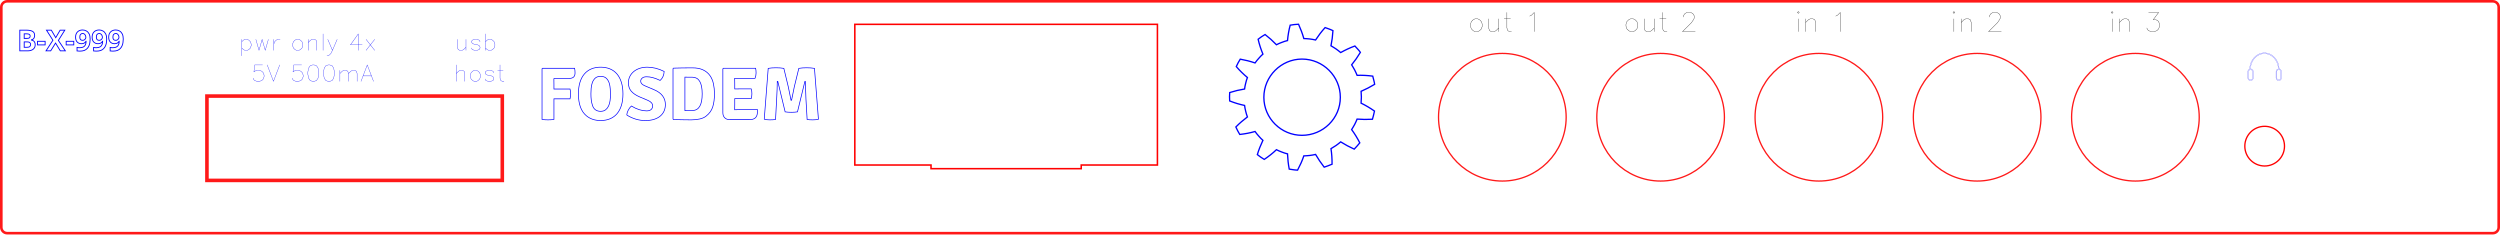
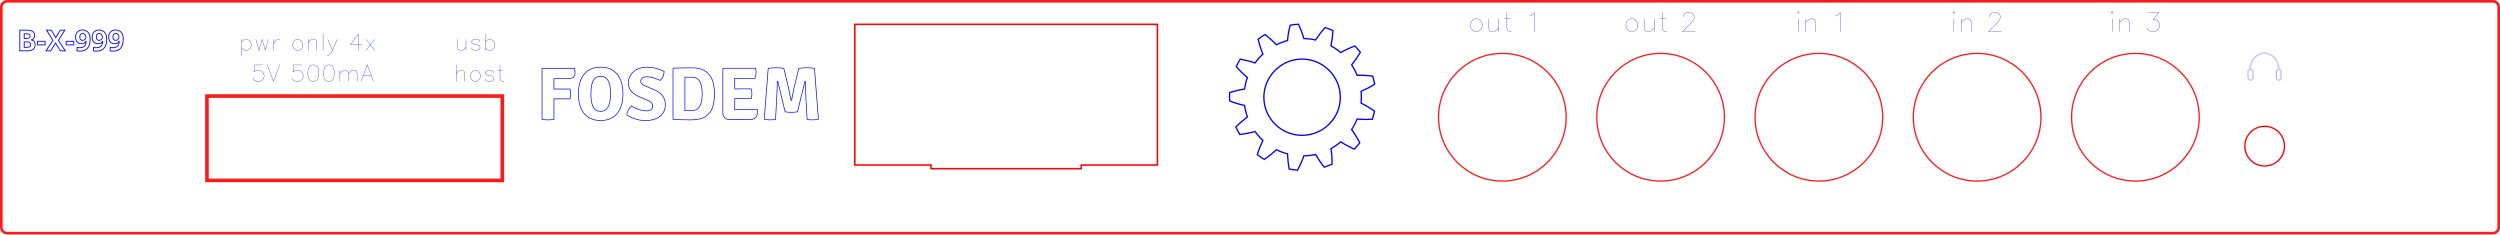
<svg xmlns="http://www.w3.org/2000/svg" width="426.5mm" height="40mm" viewBox="0 0 426.5 40" version="1.1" id="svg2045" xml:space="preserve">
  <defs id="defs2042">
    <rect x="283.145" y="-83.638" width="91.592" height="71.041" id="rect47902" />
    <rect x="927.118" y="11.06" width="88.815" height="33.855" id="rect41441" />
    <rect x="117.728" y="-71.926" width="412.623" height="112.643" id="rect27093" />
    <rect x="927.118" y="11.06" width="88.815" height="33.855" id="rect41441-2" />
    <rect x="927.118" y="11.06" width="88.815" height="33.855" id="rect41441-8" />
  </defs>
  <g id="layer1" transform="translate(-0.249994, 0)">
    <rect style="opacity:0.9;fill:none;stroke:#ff0000;stroke-width:0.447;stop-color:#000000" id="outline" width="426.053" height="39.553" x="0.474" y="0.224" rx="0.999" />
    <rect style="opacity:0.9;fill:none;stroke:#ff0000;stroke-width:0.612;stop-color:#000000" id="slot-ethernet-0" width="50.388" height="14.388" x="35.553" y="16.389" />
    <g id="logo" transform="matrix(0.5948911,0,0,0.5948911,28.09666,4.185147)">
      <g id="g1289" transform="matrix(1.315312,0,0,1.315312,-62.52989,-6.426502)">
        <path id="path41" style="fill:none;fill-opacity:1;fill-rule:nonzero;stroke:#0000ff;stroke-width:0.149" d="m 132.71,16.647 0.016,1.273 v 1.028 h 3.508 c 0.087,0.327 0.131,0.683 0.131,1.069 0,0.386 -0.044,0.742 -0.131,1.069 h -3.508 v 4.487 c -0.346,0.065 -0.779,0.098 -1.298,0.098 -0.519,0 -0.951,-0.033 -1.297,-0.098 V 14.526 l 0.114,-0.098 h 6.984 c 0.065,0.272 0.098,0.612 0.098,1.02 0,0.408 -0.112,0.71 -0.335,0.906 -0.224,0.196 -0.576,0.294 -1.056,0.294 h -3.226" />
        <path id="path43" style="fill:none;fill-opacity:1;fill-rule:nonzero;stroke:#0000ff;stroke-width:0.149" d="m 141.13,22.537 c 0.294,0.849 0.887,1.273 1.779,1.273 0.446,0 0.808,-0.111 1.086,-0.335 0.277,-0.223 0.495,-0.506 0.652,-0.849 0.158,-0.342 0.264,-0.726 0.318,-1.15 0.055,-0.424 0.082,-0.843 0.082,-1.256 0,-0.381 -0.013,-0.805 -0.041,-1.273 -0.027,-0.467 -0.106,-0.905 -0.237,-1.313 -0.131,-0.408 -0.337,-0.751 -0.62,-1.028 -0.283,-0.277 -0.697,-0.416 -1.241,-0.416 -0.522,0 -0.921,0.133 -1.199,0.399 -0.277,0.267 -0.484,0.596 -0.62,0.987 -0.136,0.392 -0.22,0.807 -0.253,1.248 -0.032,0.441 -0.048,0.83 -0.048,1.167 0,0.5 0.024,0.946 0.073,1.338 0.048,0.392 0.138,0.794 0.269,1.207 z m -1.321,2.252 c -1.164,-0.968 -1.746,-2.561 -1.746,-4.781 0,-0.957 0.111,-1.798 0.335,-2.521 0.223,-0.723 0.544,-1.33 0.962,-1.819 0.419,-0.49 0.927,-0.859 1.526,-1.109 0.599,-0.251 1.273,-0.375 2.023,-0.375 0.751,0 1.428,0.125 2.032,0.375 0.604,0.25 1.115,0.623 1.534,1.117 0.419,0.496 0.739,1.104 0.962,1.828 0.223,0.723 0.335,1.558 0.335,2.505 0,0.946 -0.112,1.781 -0.335,2.504 -0.223,0.724 -0.544,1.33 -0.962,1.819 -0.419,0.49 -0.93,0.86 -1.534,1.11 -0.603,0.25 -1.281,0.375 -2.032,0.375 -1.24,0 -2.273,-0.343 -3.1,-1.028" />
        <path id="path45" style="fill:none;fill-opacity:1;fill-rule:nonzero;stroke:#0000ff;stroke-width:0.149;stroke-dasharray:none" d="m 148.603,24.61 c 0.033,-0.359 0.144,-0.718 0.335,-1.077 0.19,-0.359 0.416,-0.653 0.677,-0.881 1.164,0.708 2.268,1.061 3.312,1.061 0.457,0 0.792,-0.103 1.004,-0.31 0.212,-0.206 0.318,-0.462 0.318,-0.767 0,-0.511 -0.343,-0.913 -1.028,-1.207 l -1.925,-0.816 c -0.751,-0.337 -1.327,-0.742 -1.73,-1.215 -0.403,-0.473 -0.604,-1.074 -0.604,-1.803 0,-0.5 0.1,-0.957 0.302,-1.37 0.201,-0.413 0.484,-0.772 0.849,-1.077 0.364,-0.304 0.796,-0.541 1.297,-0.709 0.5,-0.168 1.055,-0.253 1.664,-0.253 1.218,0 2.448,0.31 3.688,0.93 -0.054,0.838 -0.348,1.491 -0.881,1.958 -1.109,-0.533 -2.088,-0.8 -2.937,-0.8 -0.435,0 -0.762,0.098 -0.979,0.294 -0.218,0.195 -0.327,0.419 -0.327,0.669 0,0.424 0.321,0.767 0.963,1.028 l 1.958,0.832 c 0.827,0.349 1.444,0.795 1.852,1.338 0.408,0.544 0.612,1.175 0.612,1.893 0,0.511 -0.093,0.979 -0.277,1.403 -0.185,0.424 -0.459,0.791 -0.824,1.101 -0.365,0.31 -0.819,0.553 -1.363,0.726 -0.544,0.174 -1.18,0.261 -1.909,0.261 -1.414,0 -2.763,-0.402 -4.047,-1.208" />
        <path id="path47" style="fill:none;fill-opacity:1;fill-rule:nonzero;stroke:#0000ff;stroke-width:0.149" d="m 162.897,23.631 c 1.436,0 2.154,-1.208 2.154,-3.622 0,-2.426 -0.718,-3.639 -2.154,-3.639 h -0.922 c -0.266,0 -0.498,-0.005 -0.694,-0.016 v 7.294 c 0.196,-0.011 0.427,-0.016 0.694,-0.016 z m 3.002,1.224 c -0.348,0.283 -0.805,0.49 -1.371,0.62 -0.566,0.131 -1.191,0.196 -1.876,0.196 -0.338,0 -0.824,-0.006 -1.461,-0.016 -0.636,-0.011 -1.433,-0.027 -2.39,-0.049 L 158.687,25.491 V 14.51 l 0.114,-0.114 c 0.631,-0.021 1.286,-0.038 1.966,-0.049 0.68,-0.011 1.395,-0.016 2.146,-0.016 0.924,0 1.697,0.147 2.317,0.441 0.62,0.293 1.115,0.696 1.485,1.207 0.369,0.511 0.631,1.112 0.783,1.803 0.152,0.691 0.228,1.433 0.228,2.227 0,1.088 -0.125,2.029 -0.375,2.823 -0.25,0.795 -0.734,1.468 -1.452,2.023" />
        <path id="path49" style="fill:none;fill-opacity:1;fill-rule:nonzero;stroke:#0000ff;stroke-width:0.149" d="m 172.149,22.276 -0.016,1.175 v 0.016 c 0.498,-0.021 0.9,-0.033 1.203,-0.033 h 3.773 c 0,0.403 -0.016,0.712 -0.049,0.93 -0.131,0.838 -0.685,1.256 -1.664,1.256 h -4.341 c -0.468,0 -0.835,-0.136 -1.101,-0.408 -0.267,-0.272 -0.4,-0.642 -0.4,-1.109 V 14.542 l 0.114,-0.115 h 7.033 c 0.065,0.316 0.098,0.659 0.098,1.028 0,0.37 -0.076,0.756 -0.228,1.159 h -4.439 l 0.016,1.175 v 1.142 c 0.282,-0.01 0.649,-0.016 1.104,-0.016 h 2.486 c 0.098,0.305 0.147,0.653 0.147,1.045 0,0.392 -0.049,0.75 -0.147,1.077 h -3.59 v 1.24" />
        <path id="path51" style="fill:none;fill-opacity:1;fill-rule:nonzero;stroke:#0000ff;stroke-width:0.149" d="m 178.578,25.54 0.865,-11.096 c 0.479,-0.087 1.044,-0.131 1.697,-0.131 0.652,0 1.224,0.044 1.713,0.131 l 0.963,3.998 c 0.381,1.805 0.582,2.79 0.604,2.953 h 0.114 c 0.043,-0.272 0.245,-1.256 0.604,-2.953 l 0.979,-3.998 c 0.479,-0.087 1.045,-0.131 1.697,-0.131 0.653,0 1.224,0.044 1.714,0.131 l 0.865,11.096 c -0.338,0.087 -0.753,0.131 -1.248,0.131 -0.496,0 -0.901,-0.027 -1.216,-0.082 l -0.261,-4.536 c -0.076,-1.805 -0.119,-3.062 -0.13,-3.769 h -0.098 l -1.616,6.641 c -0.391,0.065 -0.84,0.098 -1.346,0.098 -0.506,0 -0.954,-0.033 -1.346,-0.098 l -1.599,-6.641 h -0.114 c 0,0.968 -0.044,2.224 -0.131,3.769 l -0.245,4.536 c -0.316,0.054 -0.72,0.082 -1.215,0.082 -0.495,0 -0.912,-0.044 -1.249,-0.131" />
      </g>
      <g id="g1293" transform="matrix(2.56175,0,0,2.56175,26.59737,-30.39692)">
        <path id="path53" style="fill:none;fill-opacity:1;fill-rule:nonzero;stroke:#0000ff;stroke-width:0.149" d="m 117.096,24.268 c -2.328,0 -4.268,-1.893 -4.268,-4.256 0,-2.352 1.94,-4.279 4.268,-4.279 2.363,0 4.292,1.928 4.292,4.279 0,2.363 -1.928,4.256 -4.292,4.256 z m 6.649,-4.265 -0.033,-0.662 c 0.513,-0.22 1.02,-0.48 1.518,-0.781 -0.041,-0.312 -0.142,-0.613 -0.215,-0.918 -0.587,-0.08 -1.181,-0.106 -1.747,-0.09 -0.075,-0.208 -0.185,-0.401 -0.277,-0.602 -0.1,-0.197 -0.225,-0.38 -0.337,-0.571 0.358,-0.438 0.679,-0.9 0.98,-1.4 -0.18,-0.258 -0.41,-0.475 -0.617,-0.71 -0.555,0.203 -1.094,0.456 -1.587,0.733 -0.164,-0.148 -0.35,-0.27 -0.525,-0.406 -0.181,-0.126 -0.375,-0.233 -0.563,-0.35 0.114,-0.553 0.184,-1.112 0.22,-1.695 -0.28,-0.145 -0.585,-0.231 -0.878,-0.344 -0.398,0.438 -0.757,0.913 -1.066,1.387 -0.213,-0.057 -0.436,-0.074 -0.653,-0.113 -0.219,-0.035 -0.441,-0.029 -0.662,-0.045 -0.157,-0.556 -0.354,-1.07 -0.592,-1.604 -0.314,0.006 -0.625,0.055 -0.936,0.105 -0.151,0.561 -0.249,1.153 -0.3,1.722 -0.217,0.047 -0.424,0.125 -0.631,0.203 -0.211,0.068 -0.407,0.17 -0.607,0.266 -0.396,-0.415 -0.818,-0.793 -1.273,-1.145 -0.274,0.155 -0.53,0.336 -0.778,0.53 0.129,0.569 0.316,1.133 0.536,1.663 -0.169,0.143 -0.317,0.308 -0.464,0.473 -0.156,0.158 -0.281,0.34 -0.415,0.517 -0.543,-0.185 -1.09,-0.323 -1.658,-0.425 -0.171,0.264 -0.313,0.544 -0.445,0.831 0.377,0.444 0.807,0.859 1.246,1.225 -0.084,0.205 -0.137,0.42 -0.191,0.635 -0.064,0.212 -0.092,0.433 -0.125,0.651 -0.565,0.09 -1.122,0.222 -1.666,0.396 -0.021,0.313 -0.03,0.626 -0.005,0.939 0.549,0.217 1.099,0.387 1.671,0.505 0.033,0.218 0.061,0.438 0.125,0.651 0.054,0.214 0.107,0.43 0.191,0.635 -0.445,0.336 -0.898,0.721 -1.293,1.126 0.138,0.283 0.263,0.572 0.435,0.836 0.592,-0.066 1.153,-0.169 1.714,-0.332 0.134,0.176 0.259,0.36 0.415,0.517 0.147,0.165 0.295,0.33 0.464,0.473 -0.239,0.505 -0.459,1.054 -0.623,1.597 0.252,0.188 0.498,0.384 0.772,0.539 0.493,-0.331 0.944,-0.684 1.367,-1.089 0.199,0.096 0.396,0.198 0.607,0.266 0.208,0.078 0.414,0.156 0.631,0.203 0.024,0.557 0.084,1.147 0.193,1.704 0.311,0.044 0.62,0.111 0.934,0.116 0.282,-0.531 0.515,-1.042 0.701,-1.597 0.22,-0.016 0.442,-0.01 0.662,-0.045 0.217,-0.039 0.439,-0.055 0.653,-0.113 0.281,0.485 0.602,0.96 0.962,1.422 0.296,-0.104 0.596,-0.204 0.883,-0.331 0.004,-0.6 -0.034,-1.176 -0.121,-1.741 0.188,-0.117 0.382,-0.225 0.563,-0.351 0.175,-0.135 0.361,-0.257 0.525,-0.405 0.474,0.298 0.979,0.569 1.512,0.81 0.213,-0.229 0.432,-0.456 0.626,-0.702 -0.275,-0.534 -0.574,-1.025 -0.915,-1.486 0.112,-0.191 0.237,-0.374 0.337,-0.571 0.092,-0.201 0.202,-0.394 0.277,-0.602 0.558,0.044 1.132,0.05 1.716,0.015 0.083,-0.302 0.169,-0.607 0.229,-0.915 -0.491,-0.344 -0.992,-0.641 -1.501,-0.888 l 0.033,-0.663" />
        <path id="path71" style="fill:none;fill-opacity:1;fill-rule:nonzero;stroke:#ffff00;stroke-width:0.149;stroke-opacity:0" d="m 118.737,21.047 c -0.578,0 -1.048,-0.469 -1.048,-1.048 0,-0.579 0.47,-1.047 1.048,-1.047 0.578,0 1.046,0.468 1.046,1.047 0,0.578 -0.468,1.048 -1.046,1.048 z m -3.257,0 c -0.578,0 -1.048,-0.469 -1.048,-1.048 0,-0.579 0.469,-1.047 1.048,-1.047 0.577,0 1.047,0.468 1.047,1.047 0,0.578 -0.47,1.048 -1.047,1.048" />
      </g>
    </g>
    <text xml:space="preserve" style="font-size:4.939px;line-height:1.25;font-family:'DejaVu Sans';-inkscape-font-specification:'DejaVu Sans';fill:none;fill-opacity:1;stroke:#0000ff;stroke-width:0.149;stroke-dasharray:none;stroke-opacity:1" x="3.191" y="8.674" id="box-label">
      <tspan id="tspan3" style="font-style:normal;font-variant:normal;font-weight:bold;font-stretch:normal;font-family:'Fira Code';-inkscape-font-specification:'Fira Code';fill:none;fill-opacity:1;stroke:#0000ff;stroke-width:0.149;stroke-dasharray:none;stroke-opacity:1" x="3.191" y="8.674">B-X-999</tspan>
    </text>
    <path id="path9702-5-5-7" style="opacity:0.9;fill:none;stroke:#ff0000;stroke-width:0.226;stroke-dasharray:none;stop-color:#000000" d="M 272.663,20 A 10.887,10.887 0 0 1 283.55,9.113 10.887,10.887 0 0 1 294.437,20 10.887,10.887 0 0 1 283.55,30.887 10.887,10.887 0 0 1 272.663,20 Z" />
    <path id="path9702-5-5-7-0" style="opacity:0.9;fill:none;stroke:#ff0000;stroke-width:0.226;stroke-dasharray:none;stop-color:#000000" d="M 299.663,20 A 10.887,10.887 0 0 1 310.55,9.113 10.887,10.887 0 0 1 321.437,20 10.887,10.887 0 0 1 310.55,30.887 10.887,10.887 0 0 1 299.663,20 Z" />
    <path id="path9702-5-5-7-0-6" style="opacity:0.9;fill:none;stroke:#ff0000;stroke-width:0.226;stroke-dasharray:none;stop-color:#000000" d="M 326.664,20 A 10.887,10.887 0 0 1 337.551,9.113 10.887,10.887 0 0 1 348.438,20 10.887,10.887 0 0 1 337.551,30.887 10.887,10.887 0 0 1 326.664,20 Z" />
    <path id="path9702-5-5-7-0-6-2" style="opacity:0.9;fill:none;stroke:#ff0000;stroke-width:0.226;stroke-dasharray:none;stop-color:#000000" d="M 353.664,20 A 10.887,10.887 0 0 1 364.551,9.113 10.887,10.887 0 0 1 375.438,20 10.887,10.887 0 0 1 364.551,30.887 10.887,10.887 0 0 1 353.664,20 Z" />
    <path id="path9702-5-5-7-6" style="opacity:0.9;fill:none;stroke:#ff0000;stroke-width:0.226;stroke-dasharray:none;stop-color:#000000" d="M 245.663,20 A 10.887,10.887 0 0 1 256.55,9.113 10.887,10.887 0 0 1 267.437,20 10.887,10.887 0 0 1 256.55,30.887 10.887,10.887 0 0 1 245.663,20 Z" />
    <ellipse style="fill:none;stroke:#ff0000;stroke-width:0.229;stop-color:#000000" id="path4363-2" cx="386.601" cy="24.933" rx="3.385" ry="3.385" />
    <path id="rect16799" style="fill:none;stroke:#ff0000;stroke-width:0.265;stop-color:#000000" d="M 146.082,4.152 V 28.152 h 13 v 0.624 h 25.624 v -0.624 h 13 V 4.152 h -13 -25.624 z" />
    <text xml:space="preserve" transform="matrix(0.2645833,0,0,0.2645833,0.2499935,0)" id="text27091" style="font-style:normal;font-weight:normal;font-size:40px;line-height:1.25;font-family:sans-serif;white-space:pre;shape-inside:url(#rect27093);display:inline;fill:#000000;fill-opacity:1;stroke:none" />
    <text xml:space="preserve" style="font-size:4.586px;line-height:1.25;font-family:sans-serif;stroke-width:0.265" x="76.128" y="13.701" id="text40696">
      <tspan id="tspan40694" style="stroke-width:0.265" x="76.128" y="13.701" />
    </text>
    <g id="g41538" transform="matrix(0.02914739,0,0,0.02914739,383.7308,8.519068)" style="fill:none;stroke:#0000ff">
      <path style="fill:none;stroke:#0000ff" d="M 183.244,110.941 C 182.693,85.825 173.531,62.283 157.426,44.611 141.196,26.806 119.773,17 97.083,17 50.34,17 11.738,59.406 10.897,111.6 4.366,113.8 0,119.816 0,126.666 v 37.295 c 0,8.804 7.165,15.965 15.965,15.965 8.811,0 15.976,-7.161 15.976,-15.965 V 126.67 c 0,-8.804 -7.165,-15.965 -15.976,-15.965 -0.125,0 -0.24,0.011 -0.365,0.021 1.242,-49.148 37.7,-89.049 81.487,-89.049 43.873,0 80.352,40.015 81.487,89.278 -7.77,1.188 -13.575,7.87 -13.575,15.718 v 37.295 c 0,8.804 7.165,15.965 15.972,15.965 8.8,0 15.962,-7.161 15.962,-15.965 V 126.67 c -0.003,-7.902 -5.855,-14.591 -13.689,-15.729 z m -2.276,64.315 c -6.227,0 -11.291,-5.064 -11.291,-11.291 V 126.67 c 0,-6.224 5.064,-11.291 11.291,-11.291 6.224,0 11.288,5.068 11.288,11.291 v 37.295 c 0,6.227 -5.064,11.291 -11.288,11.291 z m -165.003,0 c -6.227,0 -11.291,-5.064 -11.291,-11.291 V 126.67 c 0,-6.224 5.068,-11.291 11.291,-11.291 6.231,0 11.298,5.068 11.298,11.291 v 37.295 c 10e-4,6.227 -5.067,11.291 -11.298,11.291 z" id="path41536" />
    </g>
    <g style="fill:none;stroke:#0000ff;stroke-linecap:round;stroke-linejoin:round" id="g42465">
      <g transform="translate(40.5703, 8.58677)" id="g42447" style="stroke:#0000ff">
        <path d="M 220 441 L 220 -220 M 220 346 L 284 410 L 346 441 L 441 441 L 504 410 L 567 346 L 598 252 L 598 189 L 567 94.5 L 504 31.5 L 441 0 L 346 0 L 284 31.5 L 220 94.5" style="stroke-width:0.123in;stroke:#0000ff" transform="scale(0.00423333, -0.00423333)" id="path42429" />
        <path d="M 189 441 L 315 0 M 441 441 L 315 0 M 441 441 L 567 0 M 693 441 L 567 0" style="stroke-width:0.123in;stroke:#0000ff" transform="matrix(0.00423333 0 0 -0.00423333 2.53153 0)" id="path42431" />
        <path d="M 220 441 L 220 0 M 220 252 L 252 346 L 315 410 L 378 441 L 472 441" style="stroke-width:0.123in;stroke:#0000ff" transform="matrix(0.00423333 0 0 -0.00423333 5.46523 0)" id="path42433" />
        <path d="M 346 441 L 284 410 L 220 346 L 189 252 L 189 189 L 220 94.5 L 284 31.5 L 346 0 L 441 0 L 504 31.5 L 567 94.5 L 598 189 L 598 252 L 567 346 L 504 410 L 441 441 L 346 441" style="stroke-width:0.123in;stroke:#0000ff" transform="matrix(0.00423333 0 0 -0.00423333 8.80109 0)" id="path42435" />
        <path d="M 220 441 L 220 0 M 220 315 L 315 410 L 378 441 L 472 441 L 536 410 L 567 315 L 567 0" style="stroke-width:0.123in;stroke:#0000ff" transform="matrix(0.00423333 0 0 -0.00423333 11.3326 0)" id="path42437" />
        <path d="M 220 662 L 220 0" style="stroke-width:0.123in;stroke:#0000ff" transform="matrix(0.00423333 0 0 -0.00423333 13.8642 0)" id="path42439" />
        <path d="M 158 441 L 346 0 M 536 441 L 346 0 L 284 -126 L 220 -189 L 158 -220 L 126 -220" style="stroke-width:0.123in;stroke:#0000ff" transform="matrix(0.00423333 0 0 -0.00423333 14.931 0)" id="path42441" />
        <path d="M 504 662 L 189 220 L 662 220 M 504 662 L 504 0" style="stroke-width:0.123in;stroke:#0000ff" transform="matrix(0.00423333 0 0 -0.00423333 18.6648 0)" id="path42443" />
        <path d="M 189 441 L 536 0 M 536 441 L 189 0" style="stroke-width:0.123in;stroke:#0000ff" transform="matrix(0.00423333 0 0 -0.00423333 21.3317 0)" id="path42445" />
      </g>
      <g transform="translate(42.6362, 13.8784)" id="g42463" style="stroke:#0000ff">
        <path d="M 567 662 L 252 662 L 220 378 L 252 410 L 346 441 L 441 441 L 536 410 L 598 346 L 630 252 L 630 189 L 598 94.5 L 536 31.5 L 441 0 L 346 0 L 252 31.5 L 220 63 L 189 126" style="stroke-width:0.123in;stroke:#0000ff" transform="scale(0.00423333, -0.00423333)" id="path42449" />
        <path d="M 126 662 L 378 0 M 630 662 L 378 0" style="stroke-width:0.123in;stroke:#0000ff" transform="matrix(0.00423333 0 0 -0.00423333 2.667 0)" id="path42451" />
        <path d="M 567 662 L 252 662 L 220 378 L 252 410 L 346 441 L 441 441 L 536 410 L 598 346 L 630 252 L 630 189 L 598 94.5 L 536 31.5 L 441 0 L 346 0 L 252 31.5 L 220 63 L 189 126" style="stroke-width:0.123in;stroke:#0000ff" transform="matrix(0.00423333 0 0 -0.00423333 6.66749 0)" id="path42453" />
        <path d="M 378 662 L 284 630 L 220 536 L 189 378 L 189 284 L 220 126 L 284 31.5 L 378 0 L 441 0 L 536 31.5 L 598 126 L 630 284 L 630 378 L 598 536 L 536 630 L 441 662 L 378 662" style="stroke-width:0.123in;stroke:#0000ff" transform="matrix(0.00423333 0 0 -0.00423333 9.33449 0)" id="path42455" />
        <path d="M 378 662 L 284 630 L 220 536 L 189 378 L 189 284 L 220 126 L 284 31.5 L 378 0 L 441 0 L 536 31.5 L 598 126 L 630 284 L 630 378 L 598 536 L 536 630 L 441 662 L 378 662" style="stroke-width:0.123in;stroke:#0000ff" transform="matrix(0.00423333 0 0 -0.00423333 12.0015 0)" id="path42457" />
        <path d="M 220 441 L 220 0 M 220 315 L 315 410 L 378 441 L 472 441 L 536 410 L 567 315 L 567 0 M 567 315 L 662 410 L 724 441 L 819 441 L 882 410 L 914 315 L 914 0" style="stroke-width:0.123in;stroke:#0000ff" transform="matrix(0.00423333 0 0 -0.00423333 14.6685 0)" id="path42459" />
        <path d="M 378 662 L 126 0 M 378 662 L 630 0 M 220 220 L 536 220" style="stroke-width:0.123in;stroke:#0000ff" transform="matrix(0.00423333 0 0 -0.00423333 18.669 0)" id="path42461" />
      </g>
    </g>
    <g style="fill:none;stroke:#0000ff;stroke-linecap:round;stroke-linejoin:round" id="g42485" transform="translate(-0.7539322,1.219575)">
      <g style="fill:none;stroke:#0000ff;stroke-linecap:round;stroke-linejoin:round" transform="matrix(0.264583,0,0,0.264583,-4.757084,25.64474)" id="g48121">
        <g transform="translate(313.164,-69.0807)" id="g48109" style="stroke:#0000ff">
          <path d="M 220,441 V 126 L 252,31.5 315,0 h 95 l 62,31.5 95,94.5 m 0,315 V 0" style="stroke:#0000ff;stroke-width:0.123in" transform="scale(0.016,-0.016)" id="path48103" />
          <path d="m 536,346 -32,64 -94,31 h -95 l -95,-31 -31,-64 31,-62 64,-32 157,-32 63,-31 32,-63 V 94.5 L 504,31.5 410,0 h -95 l -95,31.5 -31,63" style="stroke:#0000ff;stroke-width:0.123in" transform="matrix(0.016,0,0,-0.016,9.568,0)" id="path48105" />
          <path d="M 220,662 V 0 m 0,346 64,64 62,31 h 95 l 63,-31 63,-64 31,-94 V 189 L 567,94.5 504,31.5 441,0 h -95 l -62,31.5 -64,63" style="stroke:#0000ff;stroke-width:0.123in" transform="matrix(0.016,0,0,-0.016,18.144,0)" id="path48107" />
        </g>
        <g transform="translate(312.436,-49.0807)" id="g48119" style="stroke:#0000ff">
          <path d="M 220,662 V 0 m 0,315 95,95 63,31 h 94 l 64,-31 31,-95 V 0" style="stroke:#0000ff;stroke-width:0.123in" transform="scale(0.016,-0.016)" id="path48111" />
          <path d="M 346,441 284,410 220,346 189,252 V 189 L 220,94.5 284,31.5 346,0 h 95 l 63,31.5 63,63 31,94.5 v 63 l -31,94 -63,64 -63,31 h -95" style="stroke:#0000ff;stroke-width:0.123in" transform="matrix(0.016,0,0,-0.016,9.568,0)" id="path48113" />
          <path d="m 536,346 -32,64 -94,31 h -95 l -95,-31 -31,-64 31,-62 64,-32 157,-32 63,-31 32,-63 V 94.5 L 504,31.5 410,0 h -95 l -95,31.5 -31,63" style="stroke:#0000ff;stroke-width:0.123in" transform="matrix(0.016,0,0,-0.016,19.136,0)" id="path48115" />
          <path d="M 252,662 V 126 L 284,31.5 346,0 h 64 M 158,441 h 220" style="stroke:#0000ff;stroke-width:0.123in" transform="matrix(0.016,0,0,-0.016,27.712,0)" id="path48117" />
        </g>
      </g>
    </g>
-     <g style="fill:none;stroke:#000000;stroke-linecap:round;stroke-linejoin:round" id="g1015" transform="translate(1.098882)">
-       <g transform="translate(249.075,5.39332)" id="g1013">
-         <path d="M 346,441 284,410 220,346 189,252 V 189 L 220,94.5 284,31.5 346,0 h 95 l 63,31.5 63,63 31,94.5 v 63 l -31,94 -63,64 -63,31 h -95" style="stroke-width:0.105in" transform="scale(0.0049389,-0.0049389)" id="path1005" />
-         <path d="M 220,441 V 126 L 252,31.5 315,0 h 95 l 62,31.5 95,94.5 m 0,315 V 0" style="stroke-width:0.105in" transform="matrix(0.0049389,0,0,-0.0049389,2.95346,0)" id="path1007" />
-         <path d="M 252,662 V 126 L 284,31.5 346,0 h 64 M 158,441 h 220" style="stroke-width:0.105in" transform="matrix(0.0049389,0,0,-0.0049389,5.90692,0)" id="path1009" />
-         <path d="m 284,536 62,31 95,95 V 0" style="stroke-width:0.105in" transform="matrix(0.0049389,0,0,-0.0049389,9.64073,0)" id="path1011" />
+     <g style="fill:none;stroke:#0000ff;stroke-linecap:round;stroke-linejoin:round" id="g1015" transform="translate(1.098882)">
+       <g transform="translate(249.075,5.39332)" id="g1013" style="stroke:#0000ff">
+         <path d="M 346,441 284,410 220,346 189,252 V 189 L 220,94.5 284,31.5 346,0 h 95 l 63,31.5 63,63 31,94.5 v 63 l -31,94 -63,64 -63,31 h -95" style="stroke-width:0.105in;stroke:#0000ff" transform="scale(0.0049389,-0.0049389)" id="path1005" />
+         <path d="M 220,441 V 126 L 252,31.5 315,0 h 95 l 62,31.5 95,94.5 m 0,315 V 0" style="stroke-width:0.105in;stroke:#0000ff" transform="matrix(0.0049389,0,0,-0.0049389,2.95346,0)" id="path1007" />
+         <path d="M 252,662 V 126 L 284,31.5 346,0 h 64 M 158,441 h 220" style="stroke-width:0.105in;stroke:#0000ff" transform="matrix(0.0049389,0,0,-0.0049389,5.90692,0)" id="path1009" />
+         <path d="m 284,536 62,31 95,95 V 0" style="stroke-width:0.105in;stroke:#0000ff" transform="matrix(0.0049389,0,0,-0.0049389,9.64073,0)" id="path1011" />
      </g>
    </g>
-     <g style="fill:none;stroke:#000000;stroke-linecap:round;stroke-linejoin:round" id="g1027" transform="translate(0.03808545,-0.57625)">
-       <g transform="translate(276.669,5.96957)" id="g1025">
-         <path d="M 346,441 284,410 220,346 189,252 V 189 L 220,94.5 284,31.5 346,0 h 95 l 63,31.5 63,63 31,94.5 v 63 l -31,94 -63,64 -63,31 h -95" style="stroke-width:0.105in" transform="scale(0.0049389,-0.0049389)" id="path1017" />
-         <path d="M 220,441 V 126 L 252,31.5 315,0 h 95 l 62,31.5 95,94.5 m 0,315 V 0" style="stroke-width:0.105in" transform="matrix(0.0049389,0,0,-0.0049389,2.95346,0)" id="path1019" />
-         <path d="M 252,662 V 126 L 284,31.5 346,0 h 64 M 158,441 h 220" style="stroke-width:0.105in" transform="matrix(0.0049389,0,0,-0.0049389,5.90692,0)" id="path1021" />
-         <path d="m 220,504 v 32 l 32,62 32,32 62,32 h 126 l 64,-32 31,-32 31,-62 V 472 L 567,410 504,315 189,0 h 441" style="stroke-width:0.105in" transform="matrix(0.0049389,0,0,-0.0049389,9.64073,0)" id="path1023" />
+     <g style="fill:none;stroke:#0000ff;stroke-linecap:round;stroke-linejoin:round" id="g1027" transform="translate(0.03808545,-0.57625)">
+       <g transform="translate(276.669,5.96957)" id="g1025" style="stroke:#0000ff">
+         <path d="M 346,441 284,410 220,346 189,252 V 189 L 220,94.5 284,31.5 346,0 h 95 l 63,31.5 63,63 31,94.5 v 63 l -31,94 -63,64 -63,31 h -95" style="stroke-width:0.105in;stroke:#0000ff" transform="scale(0.0049389,-0.0049389)" id="path1017" />
+         <path d="M 220,441 V 126 L 252,31.5 315,0 h 95 l 62,31.5 95,94.5 m 0,315 V 0" style="stroke-width:0.105in;stroke:#0000ff" transform="matrix(0.0049389,0,0,-0.0049389,2.95346,0)" id="path1019" />
+         <path d="M 252,662 V 126 L 284,31.5 346,0 h 64 M 158,441 h 220" style="stroke-width:0.105in;stroke:#0000ff" transform="matrix(0.0049389,0,0,-0.0049389,5.90692,0)" id="path1021" />
+         <path d="m 220,504 v 32 l 32,62 32,32 62,32 h 126 l 64,-32 31,-32 31,-62 V 472 L 567,410 504,315 189,0 h 441" style="stroke-width:0.105in;stroke:#0000ff" transform="matrix(0.0049389,0,0,-0.0049389,9.64073,0)" id="path1023" />
      </g>
    </g>
-     <g style="fill:none;stroke:#000000;stroke-linecap:round;stroke-linejoin:round" id="g1037" transform="translate(4.557691,-1.25135)">
-       <g transform="translate(301.404,6.64467)" id="g1035">
-         <path d="m 189,662 31,-32 32,32 -32,31 -31,-31 M 220,441 V 0" style="stroke-width:0.105in" transform="scale(0.0049389,-0.0049389)" id="path1029" />
-         <path d="M 220,441 V 0 m 0,315 95,95 63,31 h 94 l 64,-31 31,-95 V 0" style="stroke-width:0.105in" transform="matrix(0.0049389,0,0,-0.0049389,1.2446,0)" id="path1031" />
-         <path d="m 284,536 62,31 95,95 V 0" style="stroke-width:0.105in" transform="matrix(0.0049389,0,0,-0.0049389,6.06497,0)" id="path1033" />
+     <g style="fill:none;stroke:#0000ff;stroke-linecap:round;stroke-linejoin:round" id="g1037" transform="translate(4.557691,-1.25135)">
+       <g transform="translate(301.404,6.64467)" id="g1035" style="stroke:#0000ff">
+         <path d="m 189,662 31,-32 32,32 -32,31 -31,-31 M 220,441 V 0" style="stroke-width:0.105in;stroke:#0000ff" transform="scale(0.0049389,-0.0049389)" id="path1029" />
+         <path d="M 220,441 V 0 m 0,315 95,95 63,31 h 94 l 64,-31 31,-95 V 0" style="stroke-width:0.105in;stroke:#0000ff" transform="matrix(0.0049389,0,0,-0.0049389,1.2446,0)" id="path1031" />
+         <path d="m 284,536 62,31 95,95 V 0" style="stroke-width:0.105in;stroke:#0000ff" transform="matrix(0.0049389,0,0,-0.0049389,6.06497,0)" id="path1033" />
      </g>
    </g>
-     <g style="fill:none;stroke:#000000;stroke-linecap:round;stroke-linejoin:round" id="g1047" transform="translate(6.513966,-0.82968)">
-       <g transform="translate(325.982,6.223)" id="g1045">
-         <path d="m 189,662 31,-32 32,32 -32,31 -31,-31 M 220,441 V 0" style="stroke-width:0.105in" transform="scale(0.0049389,-0.0049389)" id="path1039" />
-         <path d="M 220,441 V 0 m 0,315 95,95 63,31 h 94 l 64,-31 31,-95 V 0" style="stroke-width:0.105in" transform="matrix(0.0049389,0,0,-0.0049389,1.2446,0)" id="path1041" />
-         <path d="m 220,504 v 32 l 32,62 32,32 62,32 h 126 l 64,-32 31,-32 31,-62 V 472 L 567,410 504,315 189,0 h 441" style="stroke-width:0.105in" transform="matrix(0.0049389,0,0,-0.0049389,6.06497,0)" id="path1043" />
+     <g style="fill:none;stroke:#0000ff;stroke-linecap:round;stroke-linejoin:round" id="g1047" transform="translate(6.513966,-0.82968)">
+       <g transform="translate(325.982,6.223)" id="g1045" style="stroke:#0000ff">
+         <path d="m 189,662 31,-32 32,32 -32,31 -31,-31 M 220,441 V 0" style="stroke-width:0.105in;stroke:#0000ff" transform="scale(0.0049389,-0.0049389)" id="path1039" />
+         <path d="M 220,441 V 0 m 0,315 95,95 63,31 h 94 l 64,-31 31,-95 V 0" style="stroke-width:0.105in;stroke:#0000ff" transform="matrix(0.0049389,0,0,-0.0049389,1.2446,0)" id="path1041" />
+         <path d="m 220,504 v 32 l 32,62 32,32 62,32 h 126 l 64,-32 31,-32 31,-62 V 472 L 567,410 504,315 189,0 h 441" style="stroke-width:0.105in;stroke:#0000ff" transform="matrix(0.0049389,0,0,-0.0049389,6.06497,0)" id="path1043" />
      </g>
    </g>
-     <g style="fill:none;stroke:#000000;stroke-linecap:round;stroke-linejoin:round" id="g1057" transform="translate(4.899966,-1.49231)">
-       <g transform="translate(354.596,6.88563)" id="g1055">
-         <path d="m 189,662 31,-32 32,32 -32,31 -31,-31 M 220,441 V 0" style="stroke-width:0.105in" transform="scale(0.0049389,-0.0049389)" id="path1049" />
-         <path d="M 220,441 V 0 m 0,315 95,95 63,31 h 94 l 64,-31 31,-95 V 0" style="stroke-width:0.105in" transform="matrix(0.0049389,0,0,-0.0049389,1.2446,0)" id="path1051" />
-         <path d="M 252,662 H 598 L 410,410 h 94 l 63,-32 31,-32 32,-94 V 189 L 598,94.5 536,31.5 441,0 H 346 L 252,31.5 220,63 189,126" style="stroke-width:0.105in" transform="matrix(0.0049389,0,0,-0.0049389,6.06497,0)" id="path1053" />
+     <g style="fill:none;stroke:#0000ff;stroke-linecap:round;stroke-linejoin:round" id="g1057" transform="translate(4.899966,-1.49231)">
+       <g transform="translate(354.596,6.88563)" id="g1055" style="stroke:#0000ff">
+         <path d="m 189,662 31,-32 32,32 -32,31 -31,-31 M 220,441 V 0" style="stroke-width:0.105in;stroke:#0000ff" transform="scale(0.0049389,-0.0049389)" id="path1049" />
+         <path d="M 220,441 V 0 m 0,315 95,95 63,31 h 94 l 64,-31 31,-95 V 0" style="stroke-width:0.105in;stroke:#0000ff" transform="matrix(0.0049389,0,0,-0.0049389,1.2446,0)" id="path1051" />
+         <path d="M 252,662 H 598 L 410,410 h 94 l 63,-32 31,-32 32,-94 V 189 L 598,94.5 536,31.5 441,0 H 346 L 252,31.5 220,63 189,126" style="stroke-width:0.105in;stroke:#0000ff" transform="matrix(0.0049389,0,0,-0.0049389,6.06497,0)" id="path1053" />
      </g>
    </g>
  </g>
</svg>
